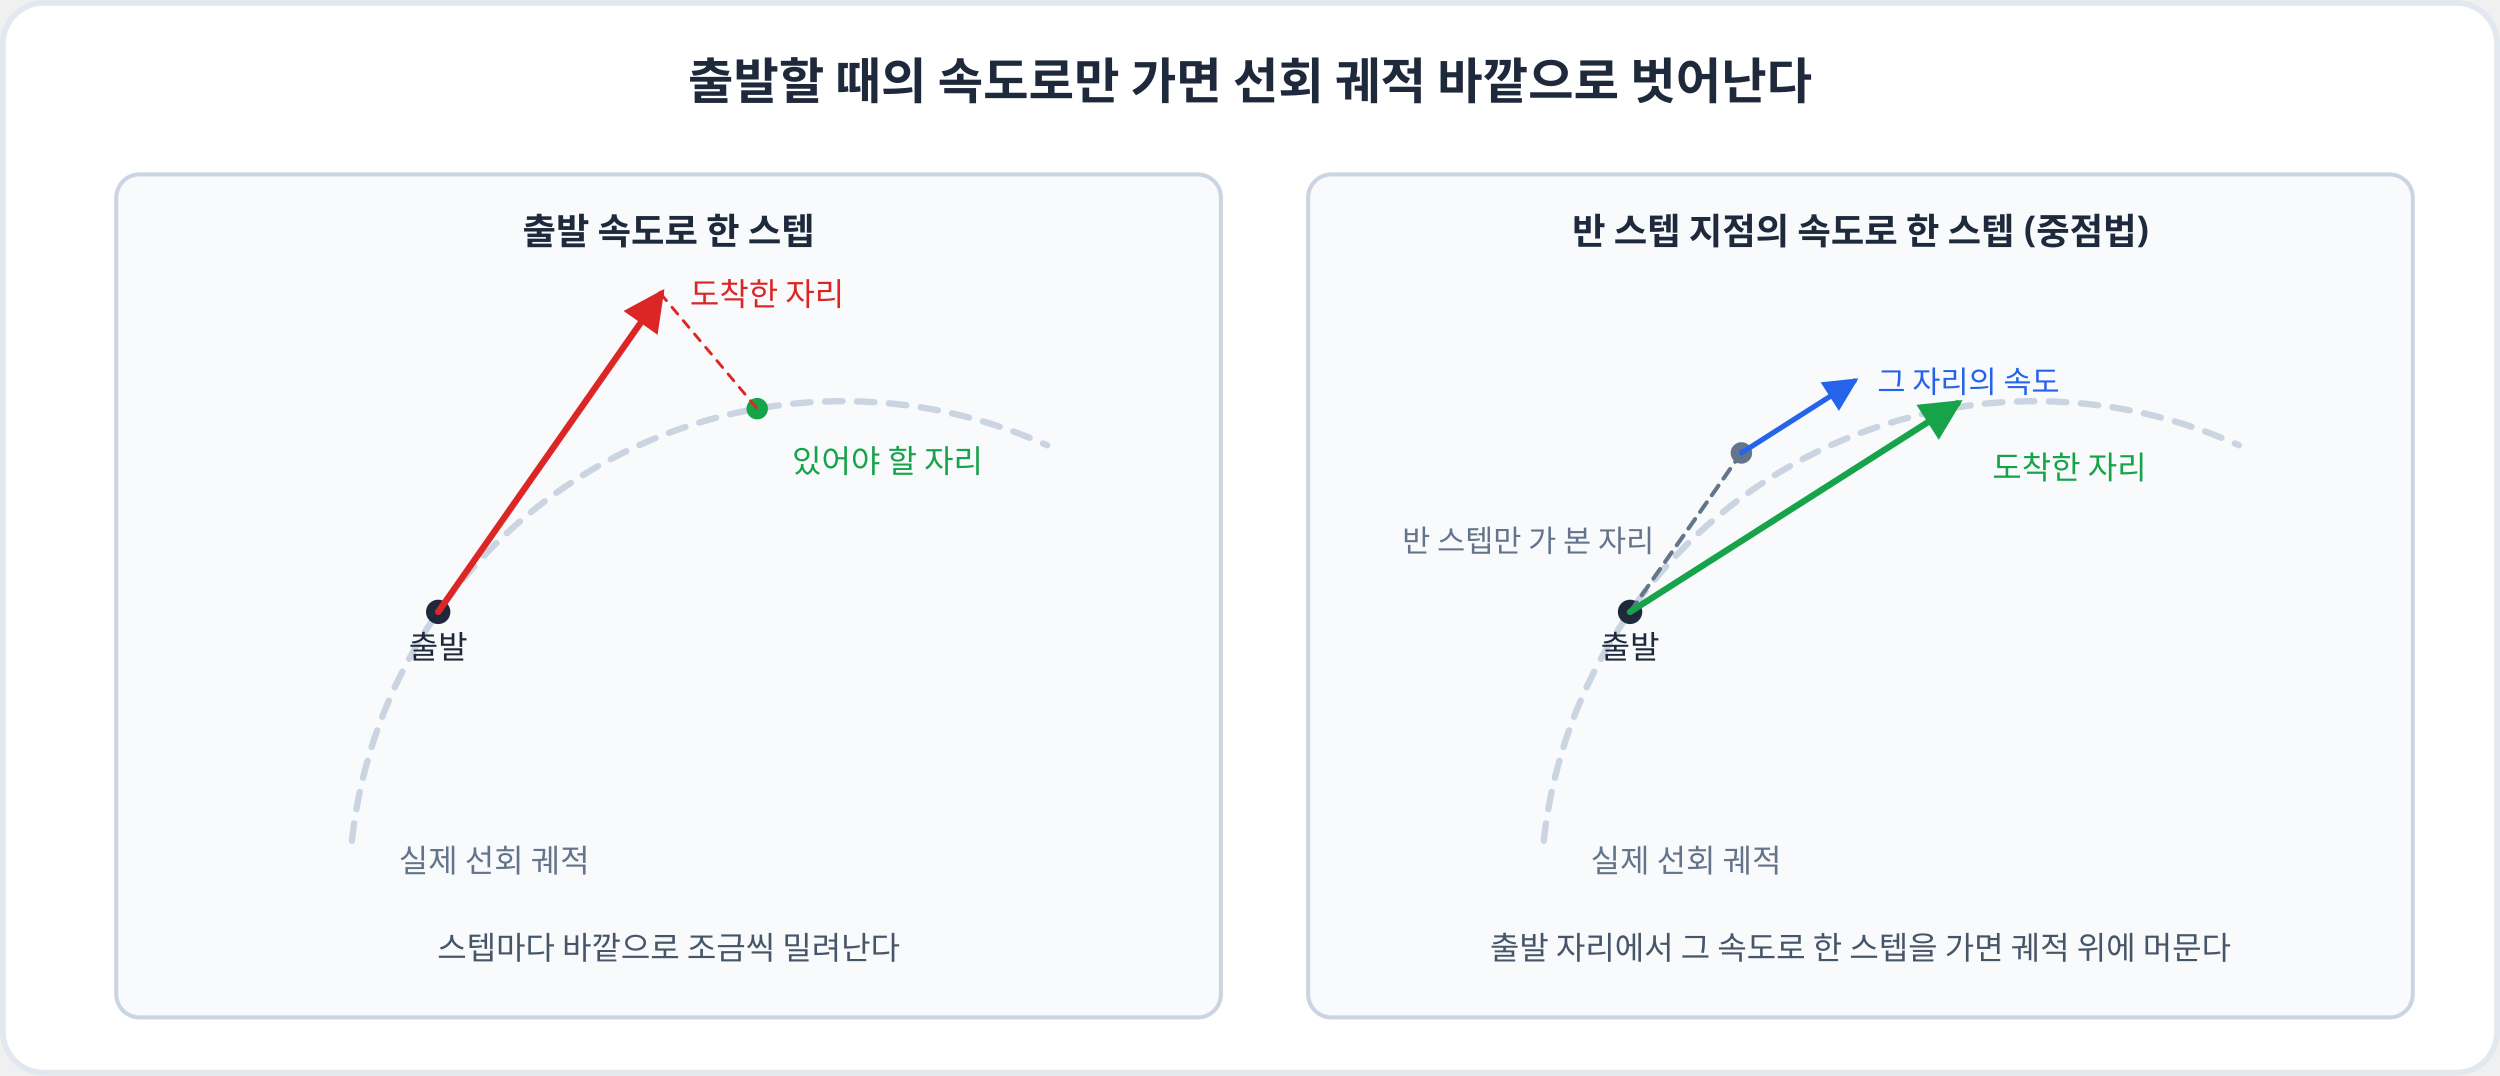
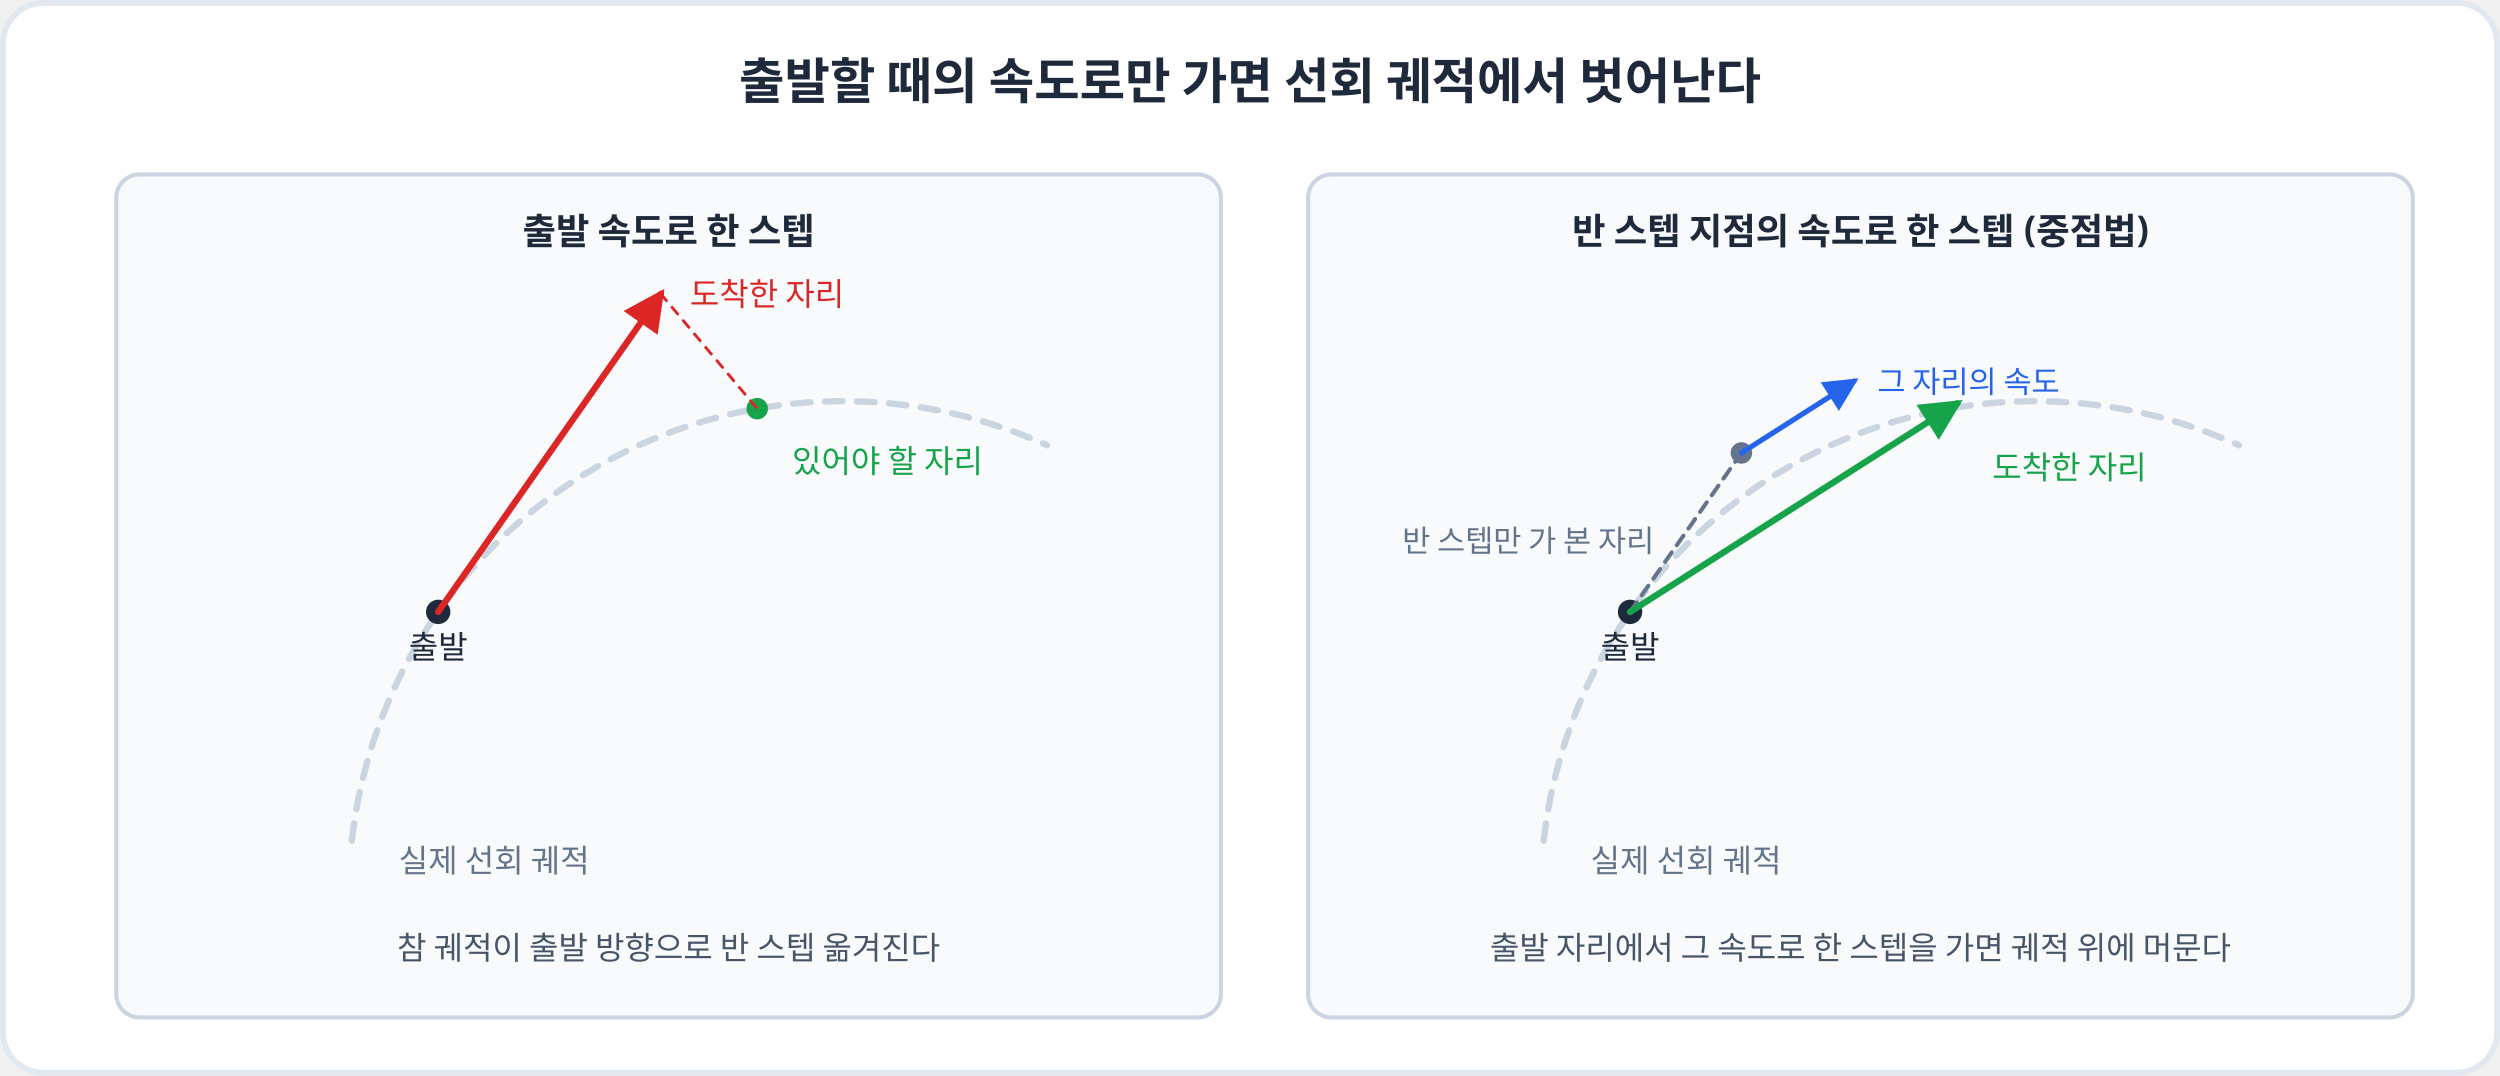
<svg xmlns="http://www.w3.org/2000/svg" width="2580" height="1110" viewBox="0 0 860 370" font-family="Segoe UI, Malgun Gothic, Apple SD Gothic Neo, sans-serif">
  <defs>
    <marker id="ar-mute" viewBox="0 0 10 10" refX="8.5" refY="5" markerWidth="6.5" markerHeight="6.5" orient="auto-start-reverse">
      <path d="M0,0 L10,5 L0,10 z" fill="#64748b" />
    </marker>
    <marker id="ar-blue" viewBox="0 0 10 10" refX="8.5" refY="5" markerWidth="6.5" markerHeight="6.5" orient="auto-start-reverse">
      <path d="M0,0 L10,5 L0,10 z" fill="#2563eb" />
    </marker>
    <marker id="ar-orange" viewBox="0 0 10 10" refX="8.5" refY="5" markerWidth="6.5" markerHeight="6.5" orient="auto-start-reverse">
      <path d="M0,0 L10,5 L0,10 z" fill="#ea580c" />
    </marker>
    <marker id="ar-green" viewBox="0 0 10 10" refX="8.5" refY="5" markerWidth="6.5" markerHeight="6.5" orient="auto-start-reverse">
      <path d="M0,0 L10,5 L0,10 z" fill="#16a34a" />
    </marker>
    <marker id="ar-red" viewBox="0 0 10 10" refX="8.5" refY="5" markerWidth="6.5" markerHeight="6.5" orient="auto-start-reverse">
      <path d="M0,0 L10,5 L0,10 z" fill="#dc2626" />
    </marker>
    <marker id="ar-violet" viewBox="0 0 10 10" refX="8.5" refY="5" markerWidth="6.5" markerHeight="6.5" orient="auto-start-reverse">
      <path d="M0,0 L10,5 L0,10 z" fill="#7c3aed" />
    </marker>
    <marker id="ar-axis" viewBox="0 0 10 10" refX="8.5" refY="5" markerWidth="6.5" markerHeight="6.5" orient="auto-start-reverse">
      <path d="M0,0 L10,5 L0,10 z" fill="#94a3b8" />
    </marker>
    <marker id="ar-sky" viewBox="0 0 10 10" refX="8.5" refY="5" markerWidth="6.5" markerHeight="6.5" orient="auto-start-reverse">
      <path d="M0,0 L10,5 L0,10 z" fill="#0284c7" />
    </marker>
    <marker id="ar-ink" viewBox="0 0 10 10" refX="8.5" refY="5" markerWidth="6.5" markerHeight="6.5" orient="auto-start-reverse">
      <path d="M0,0 L10,5 L0,10 z" fill="#1e293b" />
    </marker>
  </defs>
  <rect x="1" y="1" width="858" height="368" rx="14" fill="#ffffff" stroke="#e2e8f0" stroke-width="2" />
-   <text x="430" y="34" font-size="17" fill="#1e293b" text-anchor="middle" font-weight="700">출발할 때의 속도로만 가면 선회 궤적 바깥으로 벗어난다</text>
+   <text x="430" y="34" font-size="17" fill="#1e293b" text-anchor="middle" font-weight="700">출발할 때의 속도로만 가면 선회 궤적에서 벗어난다</text>
  <rect x="40" y="60" width="380" height="290" rx="8" fill="#f8fafc" stroke="#cbd5e1" stroke-width="1.4" />
  <text x="230" y="84" font-size="12.5" fill="#1e293b" text-anchor="middle" font-weight="700">출발 속도로 한 스텝</text>
  <path d="M 121.04,289.19 A 170,170 0 0 1 360.17,153.16" fill="none" stroke="#cbd5e1" stroke-width="2.2" stroke-linecap="round" stroke-linejoin="round" stroke-dasharray="6 5" />
  <text x="170" y="300" font-size="11" fill="#64748b" text-anchor="middle">실제 선회 궤적</text>
  <circle cx="150.74" cy="210.49" r="3.5" fill="#1e293b" stroke="#1e293b" stroke-width="1.4" />
  <text x="150.74" y="226.49" font-size="11" fill="#1e293b" text-anchor="middle">출발</text>
  <line x1="150.74" y1="210.49" x2="227.33" y2="101.12" stroke="#dc2626" stroke-width="2.2" stroke-linecap="round" marker-end="url(#ar-red)" />
  <circle cx="260.48" cy="140.58" r="3" fill="#16a34a" stroke="#16a34a" stroke-width="1.4" />
  <text x="272.48" y="162.58" font-size="11" fill="#16a34a" text-anchor="start">있어야 할 자리</text>
  <text x="237.33" y="105.12" font-size="11" fill="#dc2626" text-anchor="start">도착한 자리</text>
  <line x1="227.33" y1="101.12" x2="260.48" y2="140.58" stroke="#dc2626" stroke-width="1.0" stroke-linecap="round" stroke-dasharray="3 3" />
-   <text x="230" y="330" font-size="11" fill="#475569" text-anchor="middle">스텝마다 바깥으로 조금씩 밀려난다</text>
+   <text x="230" y="330" font-size="11" fill="#475569" text-anchor="middle">참 궤적이 출발 방향으로 반 스텝 옮겨진다</text>
  <rect x="450" y="60" width="380" height="290" rx="8" fill="#f8fafc" stroke="#cbd5e1" stroke-width="1.4" />
  <text x="640" y="84" font-size="12.5" fill="#1e293b" text-anchor="middle" font-weight="700">반 스텝 지점의 속도로 한 스텝 (중점법)</text>
  <path d="M 531.04,289.19 A 170,170 0 0 1 770.17,153.16" fill="none" stroke="#cbd5e1" stroke-width="2.2" stroke-linecap="round" stroke-linejoin="round" stroke-dasharray="6 5" />
  <text x="580" y="300" font-size="11" fill="#64748b" text-anchor="middle">실제 선회 궤적</text>
  <circle cx="560.74" cy="210.49" r="3.5" fill="#1e293b" stroke="#1e293b" stroke-width="1.4" />
  <text x="560.74" y="226.49" font-size="11" fill="#1e293b" text-anchor="middle">출발</text>
  <line x1="560.74" y1="210.49" x2="599.04" y2="155.81" stroke="#64748b" stroke-width="1.4" stroke-linecap="round" stroke-dasharray="4 3" />
  <circle cx="599.04" cy="155.81" r="3" fill="#64748b" stroke="#64748b" stroke-width="1.4" />
  <text x="569.04" y="189.81" font-size="10.5" fill="#64748b" text-anchor="end">반 스텝만 가 본 자리</text>
  <line x1="599.04" y1="155.81" x2="637.83" y2="131.09" stroke="#2563eb" stroke-width="1.8" stroke-linecap="round" marker-end="url(#ar-blue)" />
  <text x="645.83" y="135.09" font-size="10.5" fill="#2563eb" text-anchor="start">그 자리의 속도</text>
  <line x1="560.74" y1="210.49" x2="673.35" y2="138.75" stroke="#16a34a" stroke-width="2.2" stroke-linecap="round" marker-end="url(#ar-green)" />
  <text x="685.35" y="164.75" font-size="11" fill="#16a34a" text-anchor="start">도착한 자리</text>
  <text x="640" y="330" font-size="11" fill="#475569" text-anchor="middle">출발 자리에서 그 속도로 한 스텝을 가면 궤적 위에 머문다</text>
</svg>
